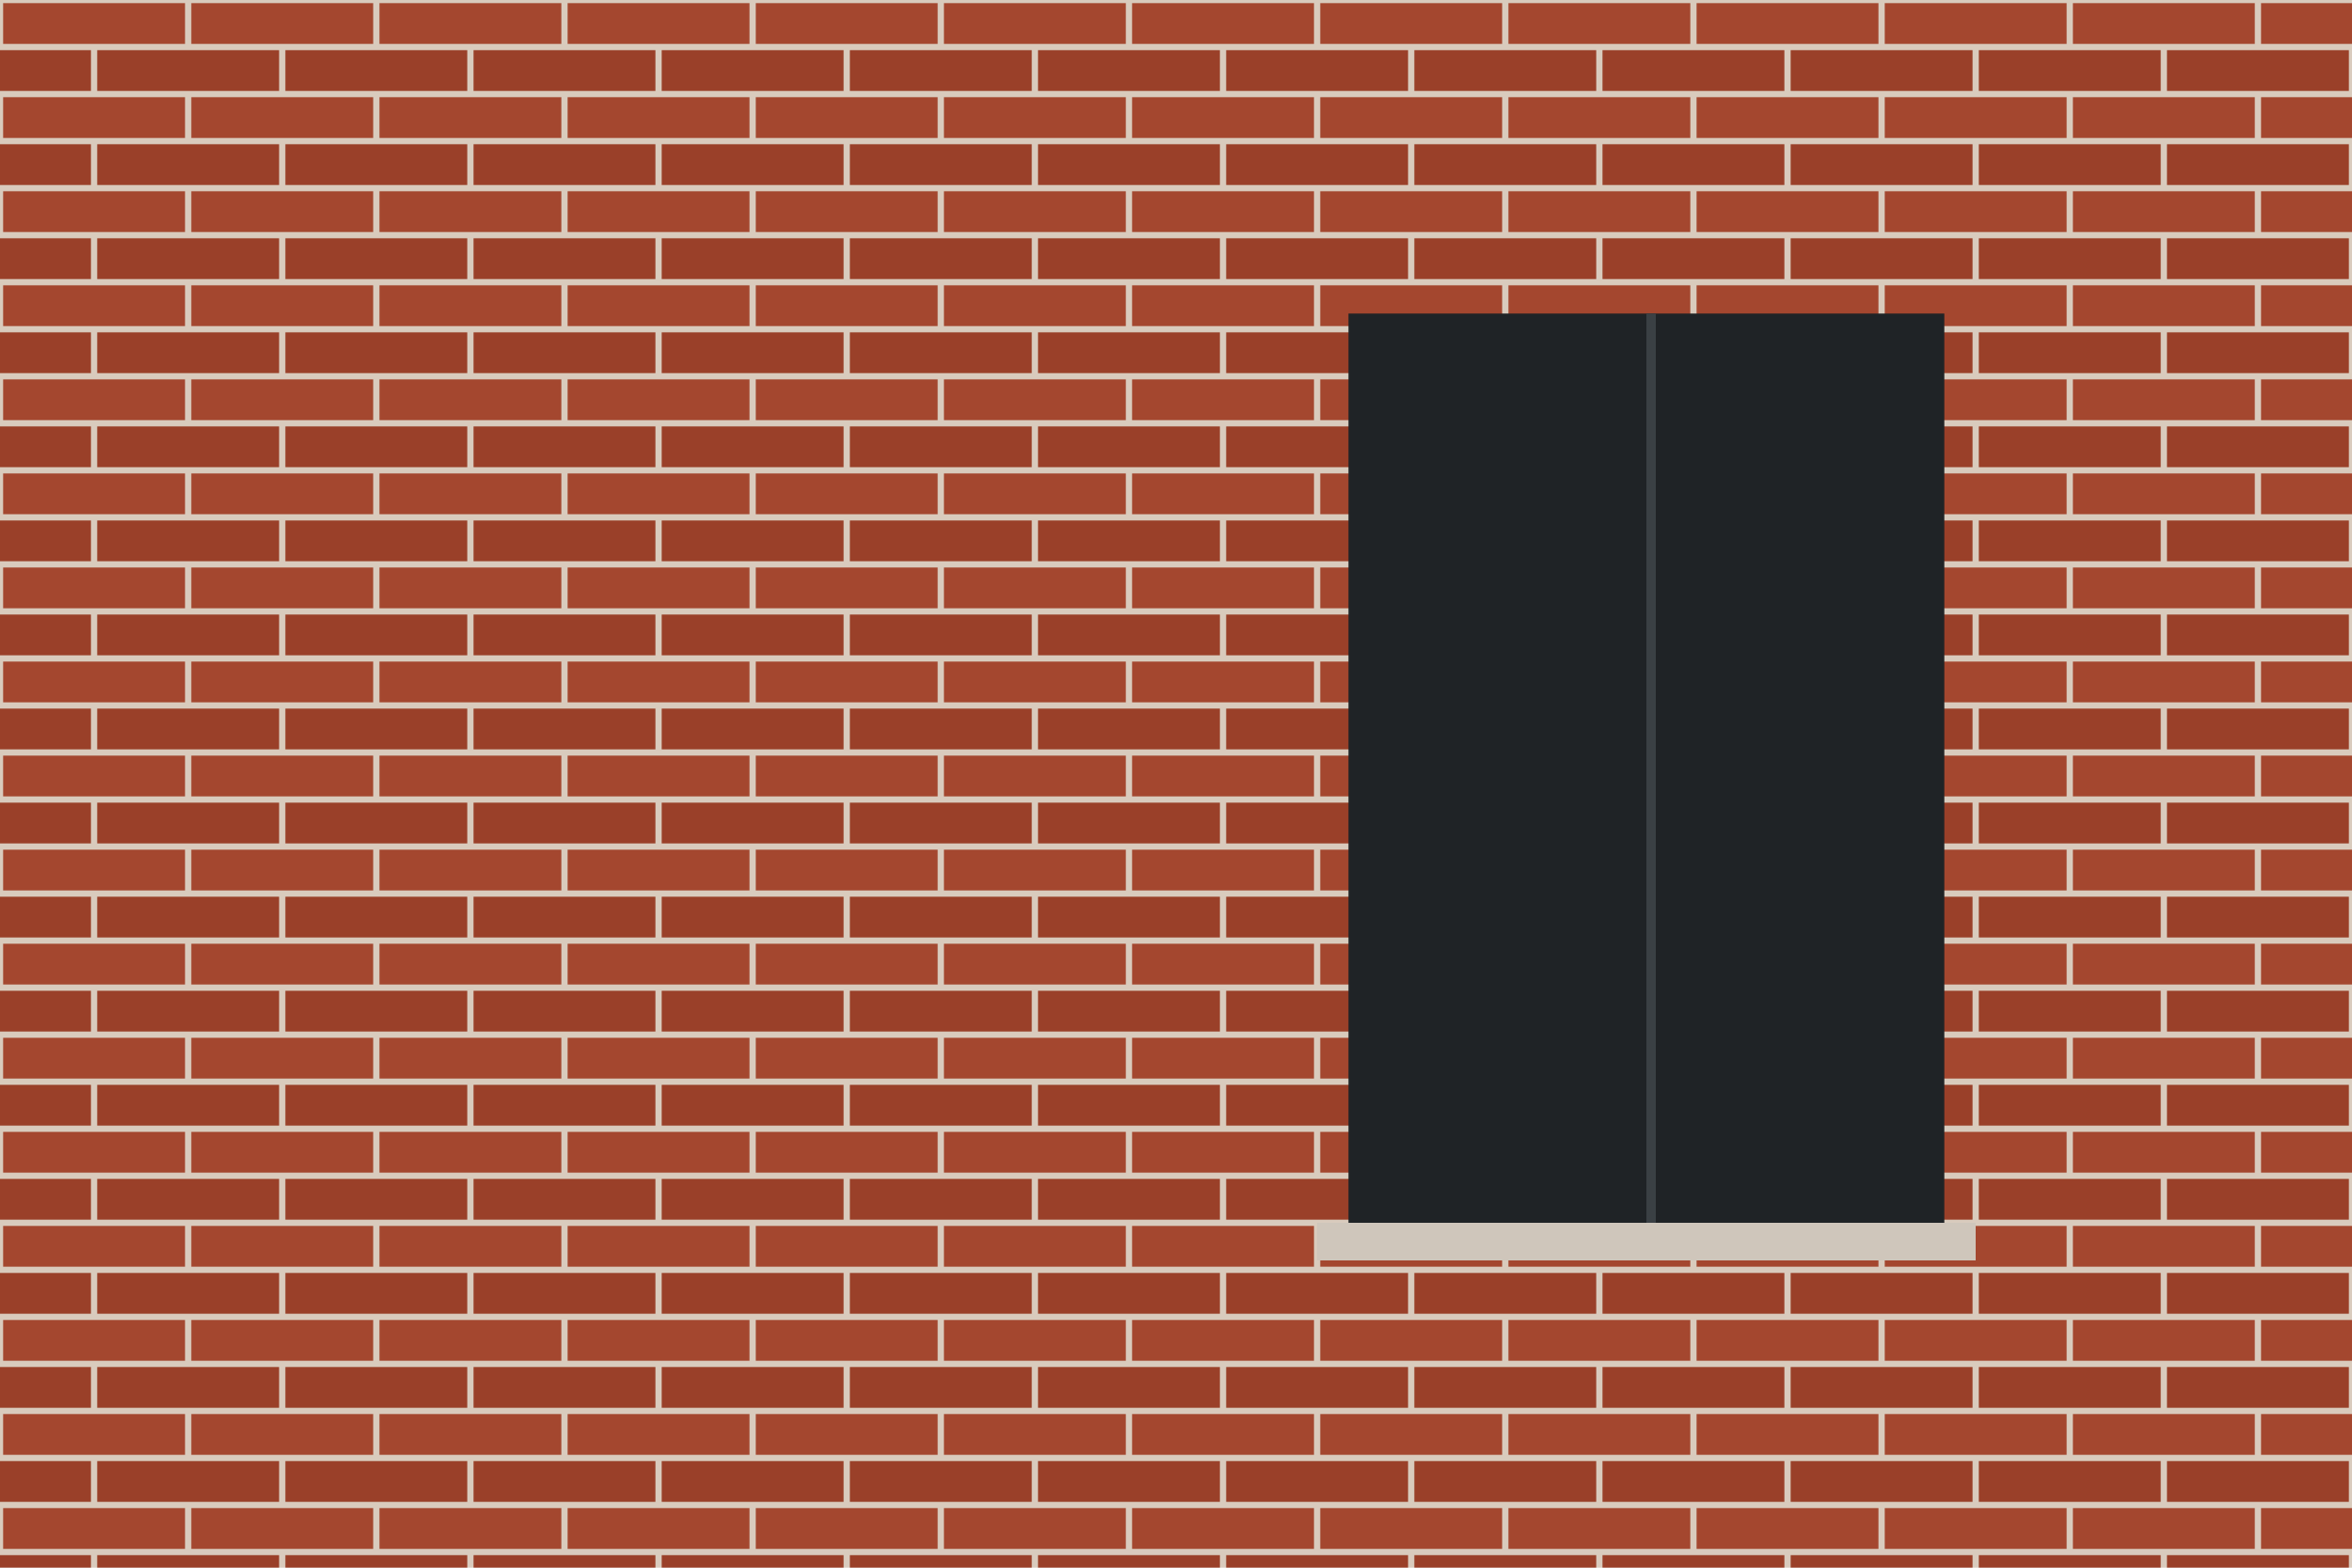
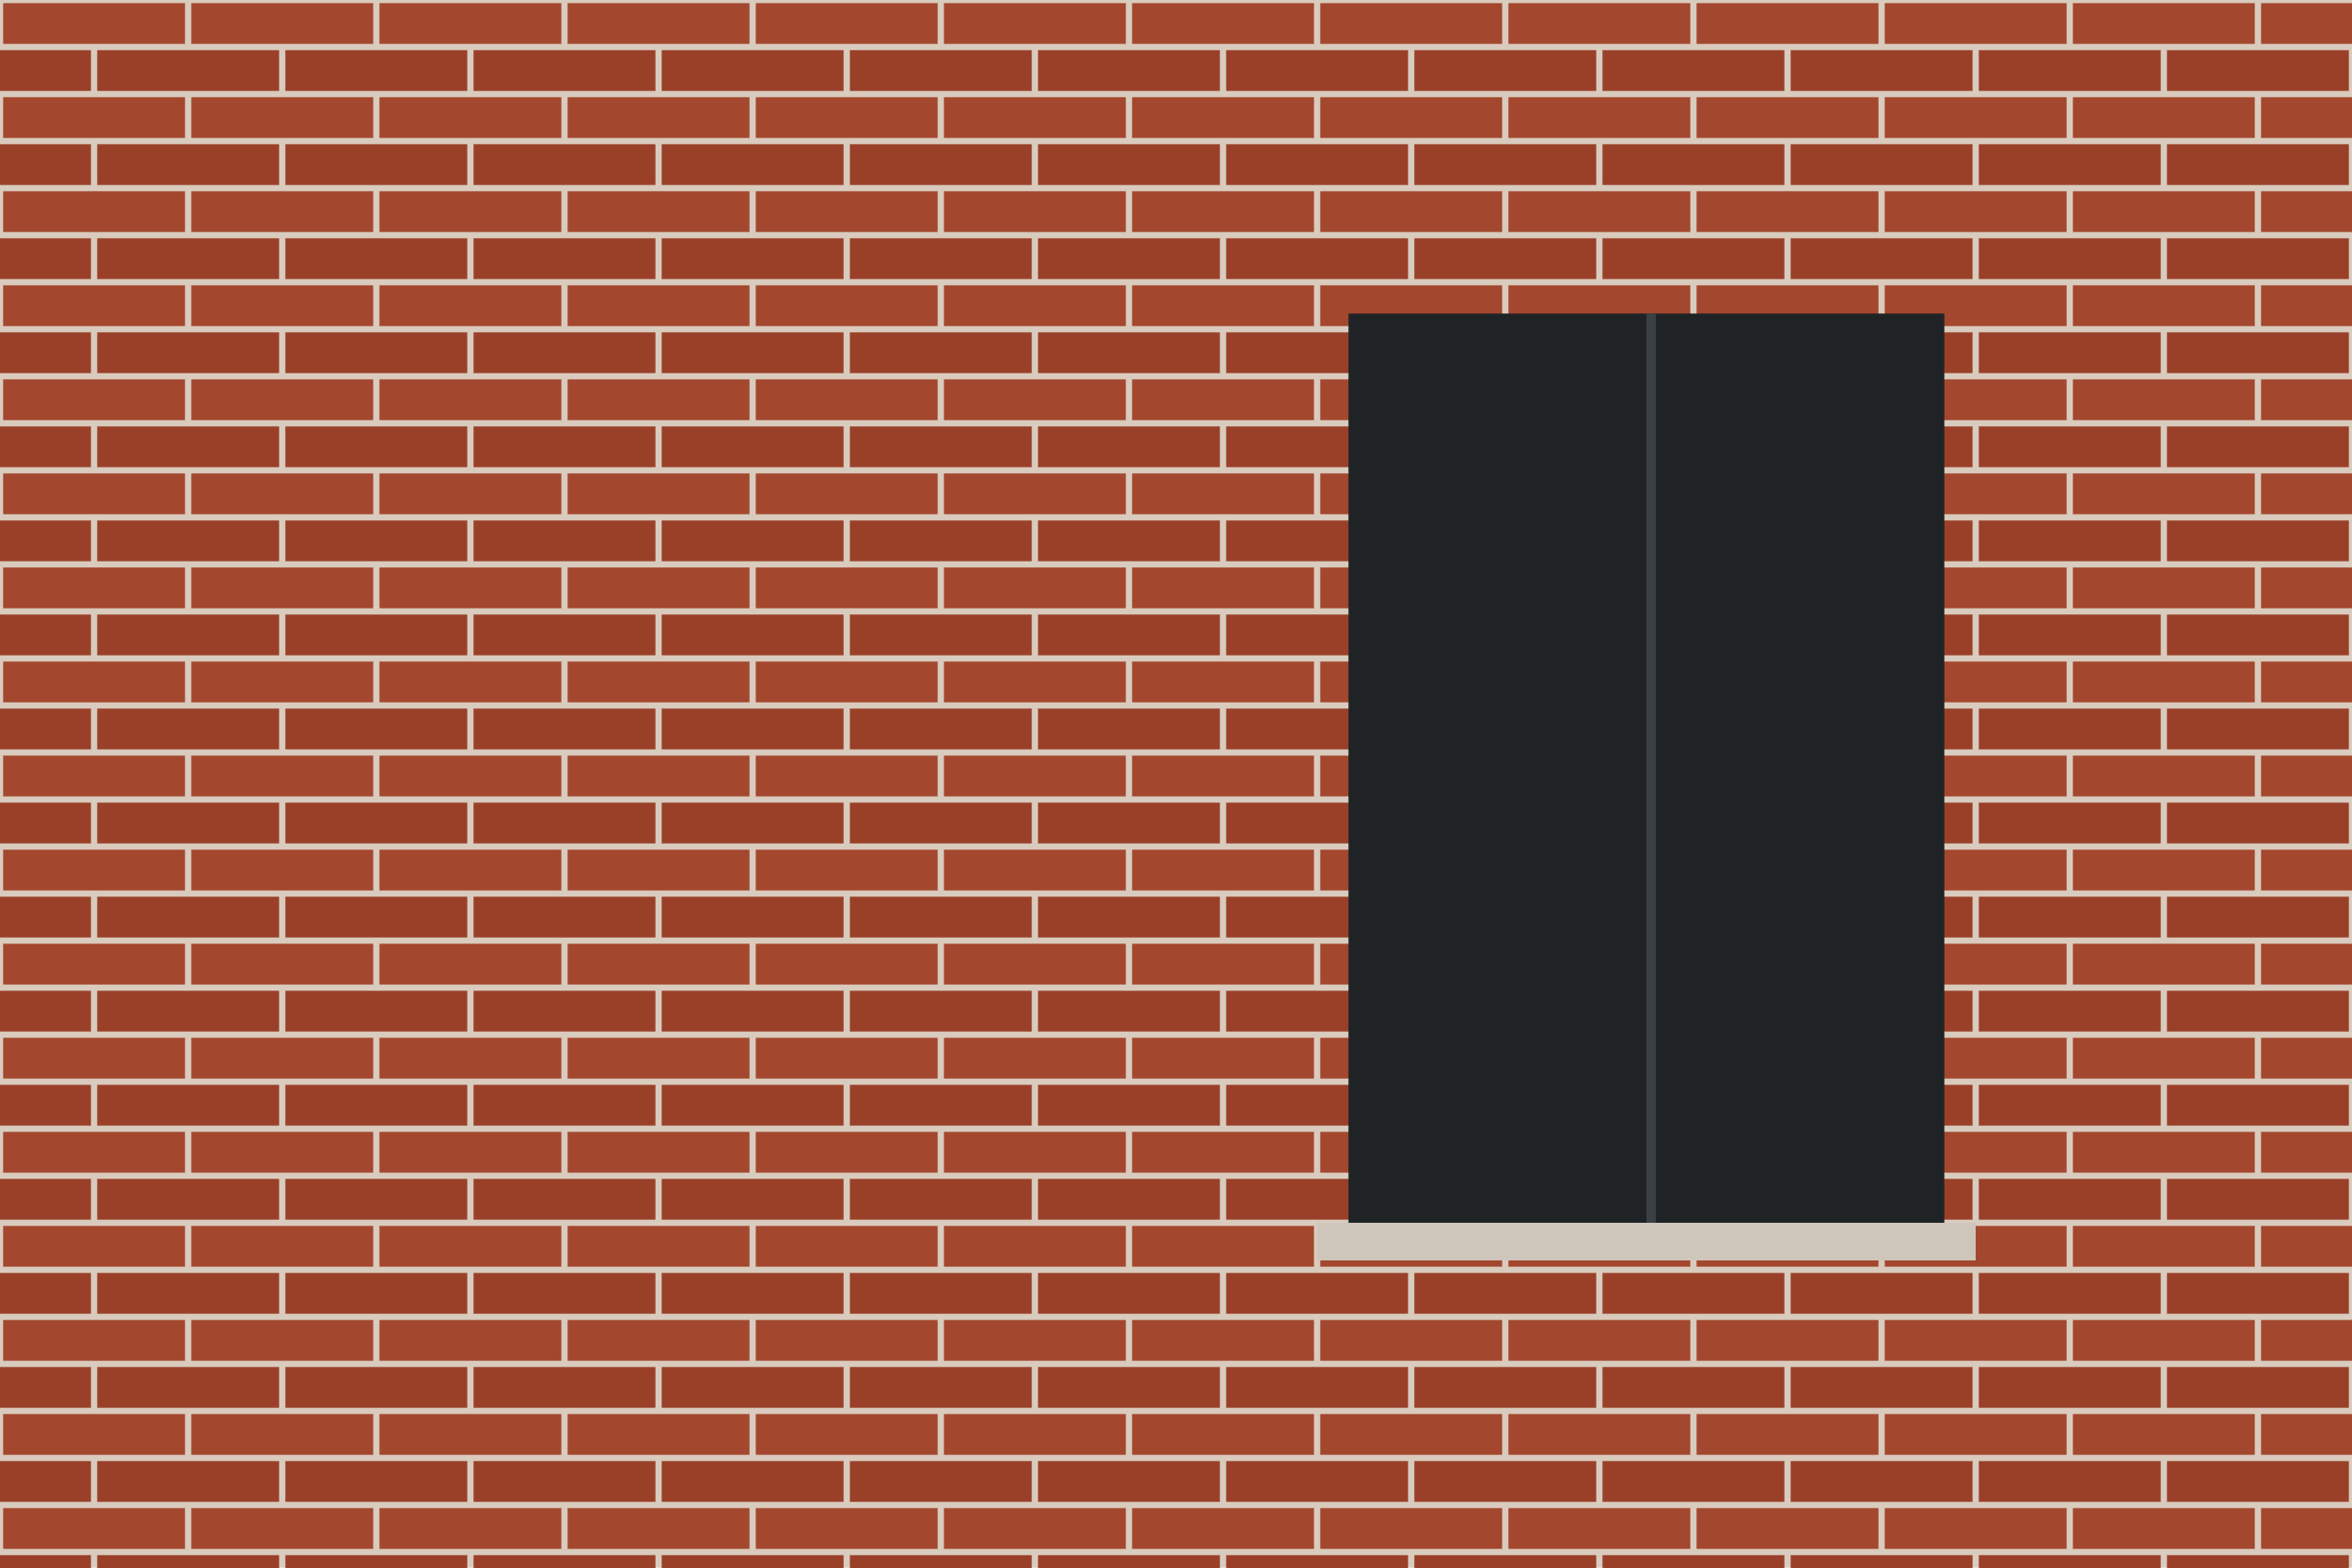
<svg xmlns="http://www.w3.org/2000/svg" viewBox="0 0 1500 1000" width="1500" height="1000">
-   <defs>
-     <pattern id="brick" width="120" height="60" patternUnits="userSpaceOnUse">
-       <rect width="120" height="60" fill="#d9cbbd" />
-       <rect x="2" y="2" width="116" height="26" fill="#a4472f" />
-       <rect x="-58" y="32" width="116" height="26" fill="#9a4029" />
-       <rect x="62" y="32" width="116" height="26" fill="#9a4029" />
-     </pattern>
-   </defs>
-   <rect width="1500" height="1000" fill="url(#brick)" />
+   <rect width="1500" height="1000" fill="#d9cbbd" />
+   <rect x="2" y="2" width="116" height="26" fill="#a4472f" />
+   <rect x="122" y="2" width="116" height="26" fill="#a4472f" />
+   <rect x="242" y="2" width="116" height="26" fill="#a4472f" />
+   <rect x="362" y="2" width="116" height="26" fill="#a4472f" />
+   <rect x="482" y="2" width="116" height="26" fill="#a4472f" />
+   <rect x="602" y="2" width="116" height="26" fill="#a4472f" />
+   <rect x="722" y="2" width="116" height="26" fill="#a4472f" />
+   <rect x="842" y="2" width="116" height="26" fill="#a4472f" />
+   <rect x="962" y="2" width="116" height="26" fill="#a4472f" />
+   <rect x="1082" y="2" width="116" height="26" fill="#a4472f" />
+   <rect x="1202" y="2" width="116" height="26" fill="#a4472f" />
+   <rect x="1322" y="2" width="116" height="26" fill="#a4472f" />
+   <rect x="1442" y="2" width="116" height="26" fill="#a4472f" />
+   <rect x="-58" y="32" width="116" height="26" fill="#9a4029" />
+   <rect x="62" y="32" width="116" height="26" fill="#9a4029" />
+   <rect x="182" y="32" width="116" height="26" fill="#9a4029" />
+   <rect x="302" y="32" width="116" height="26" fill="#9a4029" />
+   <rect x="422" y="32" width="116" height="26" fill="#9a4029" />
+   <rect x="542" y="32" width="116" height="26" fill="#9a4029" />
+   <rect x="662" y="32" width="116" height="26" fill="#9a4029" />
+   <rect x="782" y="32" width="116" height="26" fill="#9a4029" />
+   <rect x="902" y="32" width="116" height="26" fill="#9a4029" />
+   <rect x="1022" y="32" width="116" height="26" fill="#9a4029" />
+   <rect x="1142" y="32" width="116" height="26" fill="#9a4029" />
+   <rect x="1262" y="32" width="116" height="26" fill="#9a4029" />
+   <rect x="1382" y="32" width="116" height="26" fill="#9a4029" />
+   <rect x="2" y="62" width="116" height="26" fill="#a4472f" />
+   <rect x="122" y="62" width="116" height="26" fill="#a4472f" />
+   <rect x="242" y="62" width="116" height="26" fill="#a4472f" />
+   <rect x="362" y="62" width="116" height="26" fill="#a4472f" />
+   <rect x="482" y="62" width="116" height="26" fill="#a4472f" />
+   <rect x="602" y="62" width="116" height="26" fill="#a4472f" />
+   <rect x="722" y="62" width="116" height="26" fill="#a4472f" />
+   <rect x="842" y="62" width="116" height="26" fill="#a4472f" />
+   <rect x="962" y="62" width="116" height="26" fill="#a4472f" />
+   <rect x="1082" y="62" width="116" height="26" fill="#a4472f" />
+   <rect x="1202" y="62" width="116" height="26" fill="#a4472f" />
+   <rect x="1322" y="62" width="116" height="26" fill="#a4472f" />
+   <rect x="1442" y="62" width="116" height="26" fill="#a4472f" />
+   <rect x="-58" y="92" width="116" height="26" fill="#9a4029" />
+   <rect x="62" y="92" width="116" height="26" fill="#9a4029" />
+   <rect x="182" y="92" width="116" height="26" fill="#9a4029" />
+   <rect x="302" y="92" width="116" height="26" fill="#9a4029" />
+   <rect x="422" y="92" width="116" height="26" fill="#9a4029" />
+   <rect x="542" y="92" width="116" height="26" fill="#9a4029" />
+   <rect x="662" y="92" width="116" height="26" fill="#9a4029" />
+   <rect x="782" y="92" width="116" height="26" fill="#9a4029" />
+   <rect x="902" y="92" width="116" height="26" fill="#9a4029" />
+   <rect x="1022" y="92" width="116" height="26" fill="#9a4029" />
+   <rect x="1142" y="92" width="116" height="26" fill="#9a4029" />
+   <rect x="1262" y="92" width="116" height="26" fill="#9a4029" />
+   <rect x="1382" y="92" width="116" height="26" fill="#9a4029" />
+   <rect x="2" y="122" width="116" height="26" fill="#a4472f" />
+   <rect x="122" y="122" width="116" height="26" fill="#a4472f" />
+   <rect x="242" y="122" width="116" height="26" fill="#a4472f" />
+   <rect x="362" y="122" width="116" height="26" fill="#a4472f" />
+   <rect x="482" y="122" width="116" height="26" fill="#a4472f" />
+   <rect x="602" y="122" width="116" height="26" fill="#a4472f" />
+   <rect x="722" y="122" width="116" height="26" fill="#a4472f" />
+   <rect x="842" y="122" width="116" height="26" fill="#a4472f" />
+   <rect x="962" y="122" width="116" height="26" fill="#a4472f" />
+   <rect x="1082" y="122" width="116" height="26" fill="#a4472f" />
+   <rect x="1202" y="122" width="116" height="26" fill="#a4472f" />
+   <rect x="1322" y="122" width="116" height="26" fill="#a4472f" />
+   <rect x="1442" y="122" width="116" height="26" fill="#a4472f" />
+   <rect x="-58" y="152" width="116" height="26" fill="#9a4029" />
+   <rect x="62" y="152" width="116" height="26" fill="#9a4029" />
+   <rect x="182" y="152" width="116" height="26" fill="#9a4029" />
+   <rect x="302" y="152" width="116" height="26" fill="#9a4029" />
+   <rect x="422" y="152" width="116" height="26" fill="#9a4029" />
+   <rect x="542" y="152" width="116" height="26" fill="#9a4029" />
+   <rect x="662" y="152" width="116" height="26" fill="#9a4029" />
+   <rect x="782" y="152" width="116" height="26" fill="#9a4029" />
+   <rect x="902" y="152" width="116" height="26" fill="#9a4029" />
+   <rect x="1022" y="152" width="116" height="26" fill="#9a4029" />
+   <rect x="1142" y="152" width="116" height="26" fill="#9a4029" />
+   <rect x="1262" y="152" width="116" height="26" fill="#9a4029" />
+   <rect x="1382" y="152" width="116" height="26" fill="#9a4029" />
+   <rect x="2" y="182" width="116" height="26" fill="#a4472f" />
+   <rect x="122" y="182" width="116" height="26" fill="#a4472f" />
+   <rect x="242" y="182" width="116" height="26" fill="#a4472f" />
+   <rect x="362" y="182" width="116" height="26" fill="#a4472f" />
+   <rect x="482" y="182" width="116" height="26" fill="#a4472f" />
+   <rect x="602" y="182" width="116" height="26" fill="#a4472f" />
+   <rect x="722" y="182" width="116" height="26" fill="#a4472f" />
+   <rect x="842" y="182" width="116" height="26" fill="#a4472f" />
+   <rect x="962" y="182" width="116" height="26" fill="#a4472f" />
+   <rect x="1082" y="182" width="116" height="26" fill="#a4472f" />
+   <rect x="1202" y="182" width="116" height="26" fill="#a4472f" />
+   <rect x="1322" y="182" width="116" height="26" fill="#a4472f" />
+   <rect x="1442" y="182" width="116" height="26" fill="#a4472f" />
+   <rect x="-58" y="212" width="116" height="26" fill="#9a4029" />
+   <rect x="62" y="212" width="116" height="26" fill="#9a4029" />
+   <rect x="182" y="212" width="116" height="26" fill="#9a4029" />
+   <rect x="302" y="212" width="116" height="26" fill="#9a4029" />
+   <rect x="422" y="212" width="116" height="26" fill="#9a4029" />
+   <rect x="542" y="212" width="116" height="26" fill="#9a4029" />
+   <rect x="662" y="212" width="116" height="26" fill="#9a4029" />
+   <rect x="782" y="212" width="116" height="26" fill="#9a4029" />
+   <rect x="902" y="212" width="116" height="26" fill="#9a4029" />
+   <rect x="1022" y="212" width="116" height="26" fill="#9a4029" />
+   <rect x="1142" y="212" width="116" height="26" fill="#9a4029" />
+   <rect x="1262" y="212" width="116" height="26" fill="#9a4029" />
+   <rect x="1382" y="212" width="116" height="26" fill="#9a4029" />
+   <rect x="2" y="242" width="116" height="26" fill="#a4472f" />
+   <rect x="122" y="242" width="116" height="26" fill="#a4472f" />
+   <rect x="242" y="242" width="116" height="26" fill="#a4472f" />
+   <rect x="362" y="242" width="116" height="26" fill="#a4472f" />
+   <rect x="482" y="242" width="116" height="26" fill="#a4472f" />
+   <rect x="602" y="242" width="116" height="26" fill="#a4472f" />
+   <rect x="722" y="242" width="116" height="26" fill="#a4472f" />
+   <rect x="842" y="242" width="116" height="26" fill="#a4472f" />
+   <rect x="962" y="242" width="116" height="26" fill="#a4472f" />
+   <rect x="1082" y="242" width="116" height="26" fill="#a4472f" />
+   <rect x="1202" y="242" width="116" height="26" fill="#a4472f" />
+   <rect x="1322" y="242" width="116" height="26" fill="#a4472f" />
+   <rect x="1442" y="242" width="116" height="26" fill="#a4472f" />
+   <rect x="-58" y="272" width="116" height="26" fill="#9a4029" />
+   <rect x="62" y="272" width="116" height="26" fill="#9a4029" />
+   <rect x="182" y="272" width="116" height="26" fill="#9a4029" />
+   <rect x="302" y="272" width="116" height="26" fill="#9a4029" />
+   <rect x="422" y="272" width="116" height="26" fill="#9a4029" />
+   <rect x="542" y="272" width="116" height="26" fill="#9a4029" />
+   <rect x="662" y="272" width="116" height="26" fill="#9a4029" />
+   <rect x="782" y="272" width="116" height="26" fill="#9a4029" />
+   <rect x="902" y="272" width="116" height="26" fill="#9a4029" />
+   <rect x="1022" y="272" width="116" height="26" fill="#9a4029" />
+   <rect x="1142" y="272" width="116" height="26" fill="#9a4029" />
+   <rect x="1262" y="272" width="116" height="26" fill="#9a4029" />
+   <rect x="1382" y="272" width="116" height="26" fill="#9a4029" />
+   <rect x="2" y="302" width="116" height="26" fill="#a4472f" />
+   <rect x="122" y="302" width="116" height="26" fill="#a4472f" />
+   <rect x="242" y="302" width="116" height="26" fill="#a4472f" />
+   <rect x="362" y="302" width="116" height="26" fill="#a4472f" />
+   <rect x="482" y="302" width="116" height="26" fill="#a4472f" />
+   <rect x="602" y="302" width="116" height="26" fill="#a4472f" />
+   <rect x="722" y="302" width="116" height="26" fill="#a4472f" />
+   <rect x="842" y="302" width="116" height="26" fill="#a4472f" />
+   <rect x="962" y="302" width="116" height="26" fill="#a4472f" />
+   <rect x="1082" y="302" width="116" height="26" fill="#a4472f" />
+   <rect x="1202" y="302" width="116" height="26" fill="#a4472f" />
+   <rect x="1322" y="302" width="116" height="26" fill="#a4472f" />
+   <rect x="1442" y="302" width="116" height="26" fill="#a4472f" />
+   <rect x="-58" y="332" width="116" height="26" fill="#9a4029" />
+   <rect x="62" y="332" width="116" height="26" fill="#9a4029" />
+   <rect x="182" y="332" width="116" height="26" fill="#9a4029" />
+   <rect x="302" y="332" width="116" height="26" fill="#9a4029" />
+   <rect x="422" y="332" width="116" height="26" fill="#9a4029" />
+   <rect x="542" y="332" width="116" height="26" fill="#9a4029" />
+   <rect x="662" y="332" width="116" height="26" fill="#9a4029" />
+   <rect x="782" y="332" width="116" height="26" fill="#9a4029" />
+   <rect x="902" y="332" width="116" height="26" fill="#9a4029" />
+   <rect x="1022" y="332" width="116" height="26" fill="#9a4029" />
+   <rect x="1142" y="332" width="116" height="26" fill="#9a4029" />
+   <rect x="1262" y="332" width="116" height="26" fill="#9a4029" />
+   <rect x="1382" y="332" width="116" height="26" fill="#9a4029" />
+   <rect x="2" y="362" width="116" height="26" fill="#a4472f" />
+   <rect x="122" y="362" width="116" height="26" fill="#a4472f" />
+   <rect x="242" y="362" width="116" height="26" fill="#a4472f" />
+   <rect x="362" y="362" width="116" height="26" fill="#a4472f" />
+   <rect x="482" y="362" width="116" height="26" fill="#a4472f" />
+   <rect x="602" y="362" width="116" height="26" fill="#a4472f" />
+   <rect x="722" y="362" width="116" height="26" fill="#a4472f" />
+   <rect x="842" y="362" width="116" height="26" fill="#a4472f" />
+   <rect x="962" y="362" width="116" height="26" fill="#a4472f" />
+   <rect x="1082" y="362" width="116" height="26" fill="#a4472f" />
+   <rect x="1202" y="362" width="116" height="26" fill="#a4472f" />
+   <rect x="1322" y="362" width="116" height="26" fill="#a4472f" />
+   <rect x="1442" y="362" width="116" height="26" fill="#a4472f" />
+   <rect x="-58" y="392" width="116" height="26" fill="#9a4029" />
+   <rect x="62" y="392" width="116" height="26" fill="#9a4029" />
+   <rect x="182" y="392" width="116" height="26" fill="#9a4029" />
+   <rect x="302" y="392" width="116" height="26" fill="#9a4029" />
+   <rect x="422" y="392" width="116" height="26" fill="#9a4029" />
+   <rect x="542" y="392" width="116" height="26" fill="#9a4029" />
+   <rect x="662" y="392" width="116" height="26" fill="#9a4029" />
+   <rect x="782" y="392" width="116" height="26" fill="#9a4029" />
+   <rect x="902" y="392" width="116" height="26" fill="#9a4029" />
+   <rect x="1022" y="392" width="116" height="26" fill="#9a4029" />
+   <rect x="1142" y="392" width="116" height="26" fill="#9a4029" />
+   <rect x="1262" y="392" width="116" height="26" fill="#9a4029" />
+   <rect x="1382" y="392" width="116" height="26" fill="#9a4029" />
+   <rect x="2" y="422" width="116" height="26" fill="#a4472f" />
+   <rect x="122" y="422" width="116" height="26" fill="#a4472f" />
+   <rect x="242" y="422" width="116" height="26" fill="#a4472f" />
+   <rect x="362" y="422" width="116" height="26" fill="#a4472f" />
+   <rect x="482" y="422" width="116" height="26" fill="#a4472f" />
+   <rect x="602" y="422" width="116" height="26" fill="#a4472f" />
+   <rect x="722" y="422" width="116" height="26" fill="#a4472f" />
+   <rect x="842" y="422" width="116" height="26" fill="#a4472f" />
+   <rect x="962" y="422" width="116" height="26" fill="#a4472f" />
+   <rect x="1082" y="422" width="116" height="26" fill="#a4472f" />
+   <rect x="1202" y="422" width="116" height="26" fill="#a4472f" />
+   <rect x="1322" y="422" width="116" height="26" fill="#a4472f" />
+   <rect x="1442" y="422" width="116" height="26" fill="#a4472f" />
+   <rect x="-58" y="452" width="116" height="26" fill="#9a4029" />
+   <rect x="62" y="452" width="116" height="26" fill="#9a4029" />
+   <rect x="182" y="452" width="116" height="26" fill="#9a4029" />
+   <rect x="302" y="452" width="116" height="26" fill="#9a4029" />
+   <rect x="422" y="452" width="116" height="26" fill="#9a4029" />
+   <rect x="542" y="452" width="116" height="26" fill="#9a4029" />
+   <rect x="662" y="452" width="116" height="26" fill="#9a4029" />
+   <rect x="782" y="452" width="116" height="26" fill="#9a4029" />
+   <rect x="902" y="452" width="116" height="26" fill="#9a4029" />
+   <rect x="1022" y="452" width="116" height="26" fill="#9a4029" />
+   <rect x="1142" y="452" width="116" height="26" fill="#9a4029" />
+   <rect x="1262" y="452" width="116" height="26" fill="#9a4029" />
+   <rect x="1382" y="452" width="116" height="26" fill="#9a4029" />
+   <rect x="2" y="482" width="116" height="26" fill="#a4472f" />
+   <rect x="122" y="482" width="116" height="26" fill="#a4472f" />
+   <rect x="242" y="482" width="116" height="26" fill="#a4472f" />
+   <rect x="362" y="482" width="116" height="26" fill="#a4472f" />
+   <rect x="482" y="482" width="116" height="26" fill="#a4472f" />
+   <rect x="602" y="482" width="116" height="26" fill="#a4472f" />
+   <rect x="722" y="482" width="116" height="26" fill="#a4472f" />
+   <rect x="842" y="482" width="116" height="26" fill="#a4472f" />
+   <rect x="962" y="482" width="116" height="26" fill="#a4472f" />
+   <rect x="1082" y="482" width="116" height="26" fill="#a4472f" />
+   <rect x="1202" y="482" width="116" height="26" fill="#a4472f" />
+   <rect x="1322" y="482" width="116" height="26" fill="#a4472f" />
+   <rect x="1442" y="482" width="116" height="26" fill="#a4472f" />
+   <rect x="-58" y="512" width="116" height="26" fill="#9a4029" />
+   <rect x="62" y="512" width="116" height="26" fill="#9a4029" />
+   <rect x="182" y="512" width="116" height="26" fill="#9a4029" />
+   <rect x="302" y="512" width="116" height="26" fill="#9a4029" />
+   <rect x="422" y="512" width="116" height="26" fill="#9a4029" />
+   <rect x="542" y="512" width="116" height="26" fill="#9a4029" />
+   <rect x="662" y="512" width="116" height="26" fill="#9a4029" />
+   <rect x="782" y="512" width="116" height="26" fill="#9a4029" />
+   <rect x="902" y="512" width="116" height="26" fill="#9a4029" />
+   <rect x="1022" y="512" width="116" height="26" fill="#9a4029" />
+   <rect x="1142" y="512" width="116" height="26" fill="#9a4029" />
+   <rect x="1262" y="512" width="116" height="26" fill="#9a4029" />
+   <rect x="1382" y="512" width="116" height="26" fill="#9a4029" />
+   <rect x="2" y="542" width="116" height="26" fill="#a4472f" />
+   <rect x="122" y="542" width="116" height="26" fill="#a4472f" />
+   <rect x="242" y="542" width="116" height="26" fill="#a4472f" />
+   <rect x="362" y="542" width="116" height="26" fill="#a4472f" />
+   <rect x="482" y="542" width="116" height="26" fill="#a4472f" />
+   <rect x="602" y="542" width="116" height="26" fill="#a4472f" />
+   <rect x="722" y="542" width="116" height="26" fill="#a4472f" />
+   <rect x="842" y="542" width="116" height="26" fill="#a4472f" />
+   <rect x="962" y="542" width="116" height="26" fill="#a4472f" />
+   <rect x="1082" y="542" width="116" height="26" fill="#a4472f" />
+   <rect x="1202" y="542" width="116" height="26" fill="#a4472f" />
+   <rect x="1322" y="542" width="116" height="26" fill="#a4472f" />
+   <rect x="1442" y="542" width="116" height="26" fill="#a4472f" />
+   <rect x="-58" y="572" width="116" height="26" fill="#9a4029" />
+   <rect x="62" y="572" width="116" height="26" fill="#9a4029" />
+   <rect x="182" y="572" width="116" height="26" fill="#9a4029" />
+   <rect x="302" y="572" width="116" height="26" fill="#9a4029" />
+   <rect x="422" y="572" width="116" height="26" fill="#9a4029" />
+   <rect x="542" y="572" width="116" height="26" fill="#9a4029" />
+   <rect x="662" y="572" width="116" height="26" fill="#9a4029" />
+   <rect x="782" y="572" width="116" height="26" fill="#9a4029" />
+   <rect x="902" y="572" width="116" height="26" fill="#9a4029" />
+   <rect x="1022" y="572" width="116" height="26" fill="#9a4029" />
+   <rect x="1142" y="572" width="116" height="26" fill="#9a4029" />
+   <rect x="1262" y="572" width="116" height="26" fill="#9a4029" />
+   <rect x="1382" y="572" width="116" height="26" fill="#9a4029" />
+   <rect x="2" y="602" width="116" height="26" fill="#a4472f" />
+   <rect x="122" y="602" width="116" height="26" fill="#a4472f" />
+   <rect x="242" y="602" width="116" height="26" fill="#a4472f" />
+   <rect x="362" y="602" width="116" height="26" fill="#a4472f" />
+   <rect x="482" y="602" width="116" height="26" fill="#a4472f" />
+   <rect x="602" y="602" width="116" height="26" fill="#a4472f" />
+   <rect x="722" y="602" width="116" height="26" fill="#a4472f" />
+   <rect x="842" y="602" width="116" height="26" fill="#a4472f" />
+   <rect x="962" y="602" width="116" height="26" fill="#a4472f" />
+   <rect x="1082" y="602" width="116" height="26" fill="#a4472f" />
+   <rect x="1202" y="602" width="116" height="26" fill="#a4472f" />
+   <rect x="1322" y="602" width="116" height="26" fill="#a4472f" />
+   <rect x="1442" y="602" width="116" height="26" fill="#a4472f" />
+   <rect x="-58" y="632" width="116" height="26" fill="#9a4029" />
+   <rect x="62" y="632" width="116" height="26" fill="#9a4029" />
+   <rect x="182" y="632" width="116" height="26" fill="#9a4029" />
+   <rect x="302" y="632" width="116" height="26" fill="#9a4029" />
+   <rect x="422" y="632" width="116" height="26" fill="#9a4029" />
+   <rect x="542" y="632" width="116" height="26" fill="#9a4029" />
+   <rect x="662" y="632" width="116" height="26" fill="#9a4029" />
+   <rect x="782" y="632" width="116" height="26" fill="#9a4029" />
+   <rect x="902" y="632" width="116" height="26" fill="#9a4029" />
+   <rect x="1022" y="632" width="116" height="26" fill="#9a4029" />
+   <rect x="1142" y="632" width="116" height="26" fill="#9a4029" />
+   <rect x="1262" y="632" width="116" height="26" fill="#9a4029" />
+   <rect x="1382" y="632" width="116" height="26" fill="#9a4029" />
+   <rect x="2" y="662" width="116" height="26" fill="#a4472f" />
+   <rect x="122" y="662" width="116" height="26" fill="#a4472f" />
+   <rect x="242" y="662" width="116" height="26" fill="#a4472f" />
+   <rect x="362" y="662" width="116" height="26" fill="#a4472f" />
+   <rect x="482" y="662" width="116" height="26" fill="#a4472f" />
+   <rect x="602" y="662" width="116" height="26" fill="#a4472f" />
+   <rect x="722" y="662" width="116" height="26" fill="#a4472f" />
+   <rect x="842" y="662" width="116" height="26" fill="#a4472f" />
+   <rect x="962" y="662" width="116" height="26" fill="#a4472f" />
+   <rect x="1082" y="662" width="116" height="26" fill="#a4472f" />
+   <rect x="1202" y="662" width="116" height="26" fill="#a4472f" />
+   <rect x="1322" y="662" width="116" height="26" fill="#a4472f" />
+   <rect x="1442" y="662" width="116" height="26" fill="#a4472f" />
+   <rect x="-58" y="692" width="116" height="26" fill="#9a4029" />
+   <rect x="62" y="692" width="116" height="26" fill="#9a4029" />
+   <rect x="182" y="692" width="116" height="26" fill="#9a4029" />
+   <rect x="302" y="692" width="116" height="26" fill="#9a4029" />
+   <rect x="422" y="692" width="116" height="26" fill="#9a4029" />
+   <rect x="542" y="692" width="116" height="26" fill="#9a4029" />
+   <rect x="662" y="692" width="116" height="26" fill="#9a4029" />
+   <rect x="782" y="692" width="116" height="26" fill="#9a4029" />
+   <rect x="902" y="692" width="116" height="26" fill="#9a4029" />
+   <rect x="1022" y="692" width="116" height="26" fill="#9a4029" />
+   <rect x="1142" y="692" width="116" height="26" fill="#9a4029" />
+   <rect x="1262" y="692" width="116" height="26" fill="#9a4029" />
+   <rect x="1382" y="692" width="116" height="26" fill="#9a4029" />
+   <rect x="2" y="722" width="116" height="26" fill="#a4472f" />
+   <rect x="122" y="722" width="116" height="26" fill="#a4472f" />
+   <rect x="242" y="722" width="116" height="26" fill="#a4472f" />
+   <rect x="362" y="722" width="116" height="26" fill="#a4472f" />
+   <rect x="482" y="722" width="116" height="26" fill="#a4472f" />
+   <rect x="602" y="722" width="116" height="26" fill="#a4472f" />
+   <rect x="722" y="722" width="116" height="26" fill="#a4472f" />
+   <rect x="842" y="722" width="116" height="26" fill="#a4472f" />
+   <rect x="962" y="722" width="116" height="26" fill="#a4472f" />
+   <rect x="1082" y="722" width="116" height="26" fill="#a4472f" />
+   <rect x="1202" y="722" width="116" height="26" fill="#a4472f" />
+   <rect x="1322" y="722" width="116" height="26" fill="#a4472f" />
+   <rect x="1442" y="722" width="116" height="26" fill="#a4472f" />
+   <rect x="-58" y="752" width="116" height="26" fill="#9a4029" />
+   <rect x="62" y="752" width="116" height="26" fill="#9a4029" />
+   <rect x="182" y="752" width="116" height="26" fill="#9a4029" />
+   <rect x="302" y="752" width="116" height="26" fill="#9a4029" />
+   <rect x="422" y="752" width="116" height="26" fill="#9a4029" />
+   <rect x="542" y="752" width="116" height="26" fill="#9a4029" />
+   <rect x="662" y="752" width="116" height="26" fill="#9a4029" />
+   <rect x="782" y="752" width="116" height="26" fill="#9a4029" />
+   <rect x="902" y="752" width="116" height="26" fill="#9a4029" />
+   <rect x="1022" y="752" width="116" height="26" fill="#9a4029" />
+   <rect x="1142" y="752" width="116" height="26" fill="#9a4029" />
+   <rect x="1262" y="752" width="116" height="26" fill="#9a4029" />
+   <rect x="1382" y="752" width="116" height="26" fill="#9a4029" />
+   <rect x="2" y="782" width="116" height="26" fill="#a4472f" />
+   <rect x="122" y="782" width="116" height="26" fill="#a4472f" />
+   <rect x="242" y="782" width="116" height="26" fill="#a4472f" />
+   <rect x="362" y="782" width="116" height="26" fill="#a4472f" />
+   <rect x="482" y="782" width="116" height="26" fill="#a4472f" />
+   <rect x="602" y="782" width="116" height="26" fill="#a4472f" />
+   <rect x="722" y="782" width="116" height="26" fill="#a4472f" />
+   <rect x="842" y="782" width="116" height="26" fill="#a4472f" />
+   <rect x="962" y="782" width="116" height="26" fill="#a4472f" />
+   <rect x="1082" y="782" width="116" height="26" fill="#a4472f" />
+   <rect x="1202" y="782" width="116" height="26" fill="#a4472f" />
+   <rect x="1322" y="782" width="116" height="26" fill="#a4472f" />
+   <rect x="1442" y="782" width="116" height="26" fill="#a4472f" />
+   <rect x="-58" y="812" width="116" height="26" fill="#9a4029" />
+   <rect x="62" y="812" width="116" height="26" fill="#9a4029" />
+   <rect x="182" y="812" width="116" height="26" fill="#9a4029" />
+   <rect x="302" y="812" width="116" height="26" fill="#9a4029" />
+   <rect x="422" y="812" width="116" height="26" fill="#9a4029" />
+   <rect x="542" y="812" width="116" height="26" fill="#9a4029" />
+   <rect x="662" y="812" width="116" height="26" fill="#9a4029" />
+   <rect x="782" y="812" width="116" height="26" fill="#9a4029" />
+   <rect x="902" y="812" width="116" height="26" fill="#9a4029" />
+   <rect x="1022" y="812" width="116" height="26" fill="#9a4029" />
+   <rect x="1142" y="812" width="116" height="26" fill="#9a4029" />
+   <rect x="1262" y="812" width="116" height="26" fill="#9a4029" />
+   <rect x="1382" y="812" width="116" height="26" fill="#9a4029" />
+   <rect x="2" y="842" width="116" height="26" fill="#a4472f" />
+   <rect x="122" y="842" width="116" height="26" fill="#a4472f" />
+   <rect x="242" y="842" width="116" height="26" fill="#a4472f" />
+   <rect x="362" y="842" width="116" height="26" fill="#a4472f" />
+   <rect x="482" y="842" width="116" height="26" fill="#a4472f" />
+   <rect x="602" y="842" width="116" height="26" fill="#a4472f" />
+   <rect x="722" y="842" width="116" height="26" fill="#a4472f" />
+   <rect x="842" y="842" width="116" height="26" fill="#a4472f" />
+   <rect x="962" y="842" width="116" height="26" fill="#a4472f" />
+   <rect x="1082" y="842" width="116" height="26" fill="#a4472f" />
+   <rect x="1202" y="842" width="116" height="26" fill="#a4472f" />
+   <rect x="1322" y="842" width="116" height="26" fill="#a4472f" />
+   <rect x="1442" y="842" width="116" height="26" fill="#a4472f" />
+   <rect x="-58" y="872" width="116" height="26" fill="#9a4029" />
+   <rect x="62" y="872" width="116" height="26" fill="#9a4029" />
+   <rect x="182" y="872" width="116" height="26" fill="#9a4029" />
+   <rect x="302" y="872" width="116" height="26" fill="#9a4029" />
+   <rect x="422" y="872" width="116" height="26" fill="#9a4029" />
+   <rect x="542" y="872" width="116" height="26" fill="#9a4029" />
+   <rect x="662" y="872" width="116" height="26" fill="#9a4029" />
+   <rect x="782" y="872" width="116" height="26" fill="#9a4029" />
+   <rect x="902" y="872" width="116" height="26" fill="#9a4029" />
+   <rect x="1022" y="872" width="116" height="26" fill="#9a4029" />
+   <rect x="1142" y="872" width="116" height="26" fill="#9a4029" />
+   <rect x="1262" y="872" width="116" height="26" fill="#9a4029" />
+   <rect x="1382" y="872" width="116" height="26" fill="#9a4029" />
+   <rect x="2" y="902" width="116" height="26" fill="#a4472f" />
+   <rect x="122" y="902" width="116" height="26" fill="#a4472f" />
+   <rect x="242" y="902" width="116" height="26" fill="#a4472f" />
+   <rect x="362" y="902" width="116" height="26" fill="#a4472f" />
+   <rect x="482" y="902" width="116" height="26" fill="#a4472f" />
+   <rect x="602" y="902" width="116" height="26" fill="#a4472f" />
+   <rect x="722" y="902" width="116" height="26" fill="#a4472f" />
+   <rect x="842" y="902" width="116" height="26" fill="#a4472f" />
+   <rect x="962" y="902" width="116" height="26" fill="#a4472f" />
+   <rect x="1082" y="902" width="116" height="26" fill="#a4472f" />
+   <rect x="1202" y="902" width="116" height="26" fill="#a4472f" />
+   <rect x="1322" y="902" width="116" height="26" fill="#a4472f" />
+   <rect x="1442" y="902" width="116" height="26" fill="#a4472f" />
+   <rect x="-58" y="932" width="116" height="26" fill="#9a4029" />
+   <rect x="62" y="932" width="116" height="26" fill="#9a4029" />
+   <rect x="182" y="932" width="116" height="26" fill="#9a4029" />
+   <rect x="302" y="932" width="116" height="26" fill="#9a4029" />
+   <rect x="422" y="932" width="116" height="26" fill="#9a4029" />
+   <rect x="542" y="932" width="116" height="26" fill="#9a4029" />
+   <rect x="662" y="932" width="116" height="26" fill="#9a4029" />
+   <rect x="782" y="932" width="116" height="26" fill="#9a4029" />
+   <rect x="902" y="932" width="116" height="26" fill="#9a4029" />
+   <rect x="1022" y="932" width="116" height="26" fill="#9a4029" />
+   <rect x="1142" y="932" width="116" height="26" fill="#9a4029" />
+   <rect x="1262" y="932" width="116" height="26" fill="#9a4029" />
+   <rect x="1382" y="932" width="116" height="26" fill="#9a4029" />
+   <rect x="2" y="962" width="116" height="26" fill="#a4472f" />
+   <rect x="122" y="962" width="116" height="26" fill="#a4472f" />
+   <rect x="242" y="962" width="116" height="26" fill="#a4472f" />
+   <rect x="362" y="962" width="116" height="26" fill="#a4472f" />
+   <rect x="482" y="962" width="116" height="26" fill="#a4472f" />
+   <rect x="602" y="962" width="116" height="26" fill="#a4472f" />
+   <rect x="722" y="962" width="116" height="26" fill="#a4472f" />
+   <rect x="842" y="962" width="116" height="26" fill="#a4472f" />
+   <rect x="962" y="962" width="116" height="26" fill="#a4472f" />
+   <rect x="1082" y="962" width="116" height="26" fill="#a4472f" />
+   <rect x="1202" y="962" width="116" height="26" fill="#a4472f" />
+   <rect x="1322" y="962" width="116" height="26" fill="#a4472f" />
+   <rect x="1442" y="962" width="116" height="26" fill="#a4472f" />
+   <rect x="-58" y="992" width="116" height="26" fill="#9a4029" />
+   <rect x="62" y="992" width="116" height="26" fill="#9a4029" />
+   <rect x="182" y="992" width="116" height="26" fill="#9a4029" />
+   <rect x="302" y="992" width="116" height="26" fill="#9a4029" />
+   <rect x="422" y="992" width="116" height="26" fill="#9a4029" />
+   <rect x="542" y="992" width="116" height="26" fill="#9a4029" />
+   <rect x="662" y="992" width="116" height="26" fill="#9a4029" />
+   <rect x="782" y="992" width="116" height="26" fill="#9a4029" />
+   <rect x="902" y="992" width="116" height="26" fill="#9a4029" />
+   <rect x="1022" y="992" width="116" height="26" fill="#9a4029" />
+   <rect x="1142" y="992" width="116" height="26" fill="#9a4029" />
+   <rect x="1262" y="992" width="116" height="26" fill="#9a4029" />
+   <rect x="1382" y="992" width="116" height="26" fill="#9a4029" />
  <rect x="860" y="200" width="380" height="580" fill="#1f2326" />
  <rect x="840" y="780" width="420" height="24" fill="#cfc6bb" />
  <rect x="1050" y="200" width="6" height="580" fill="#3a4044" />
</svg>
